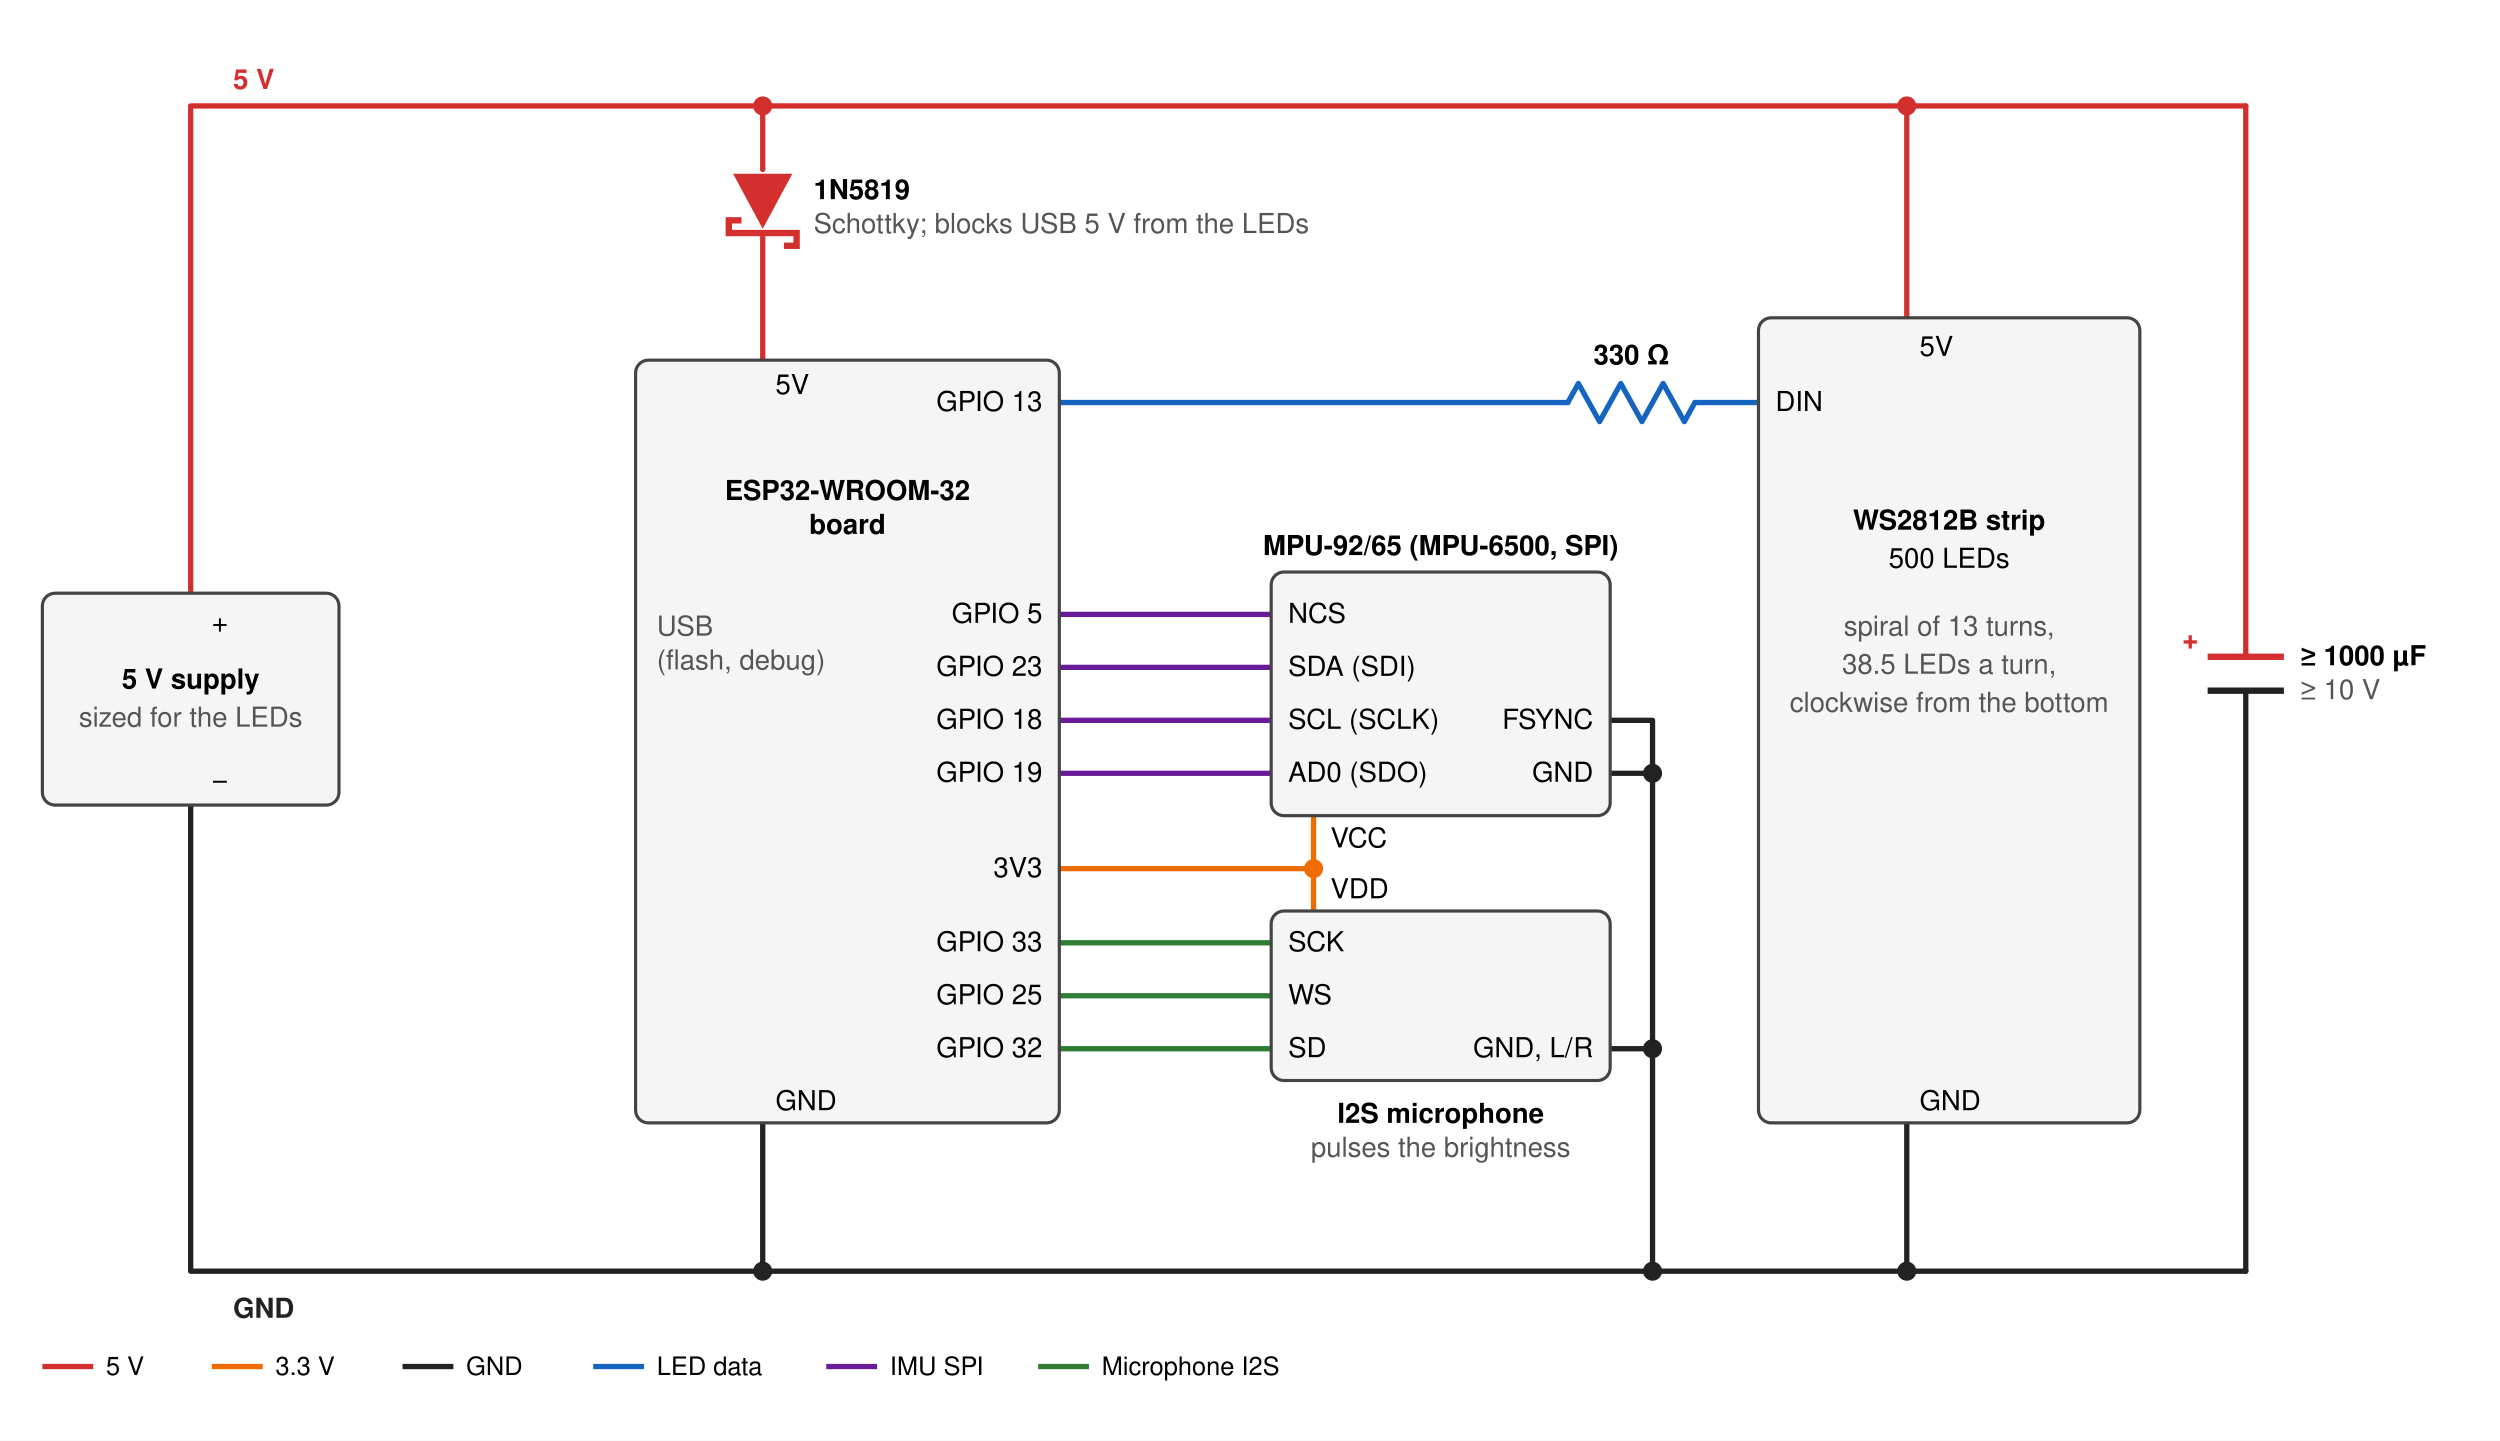
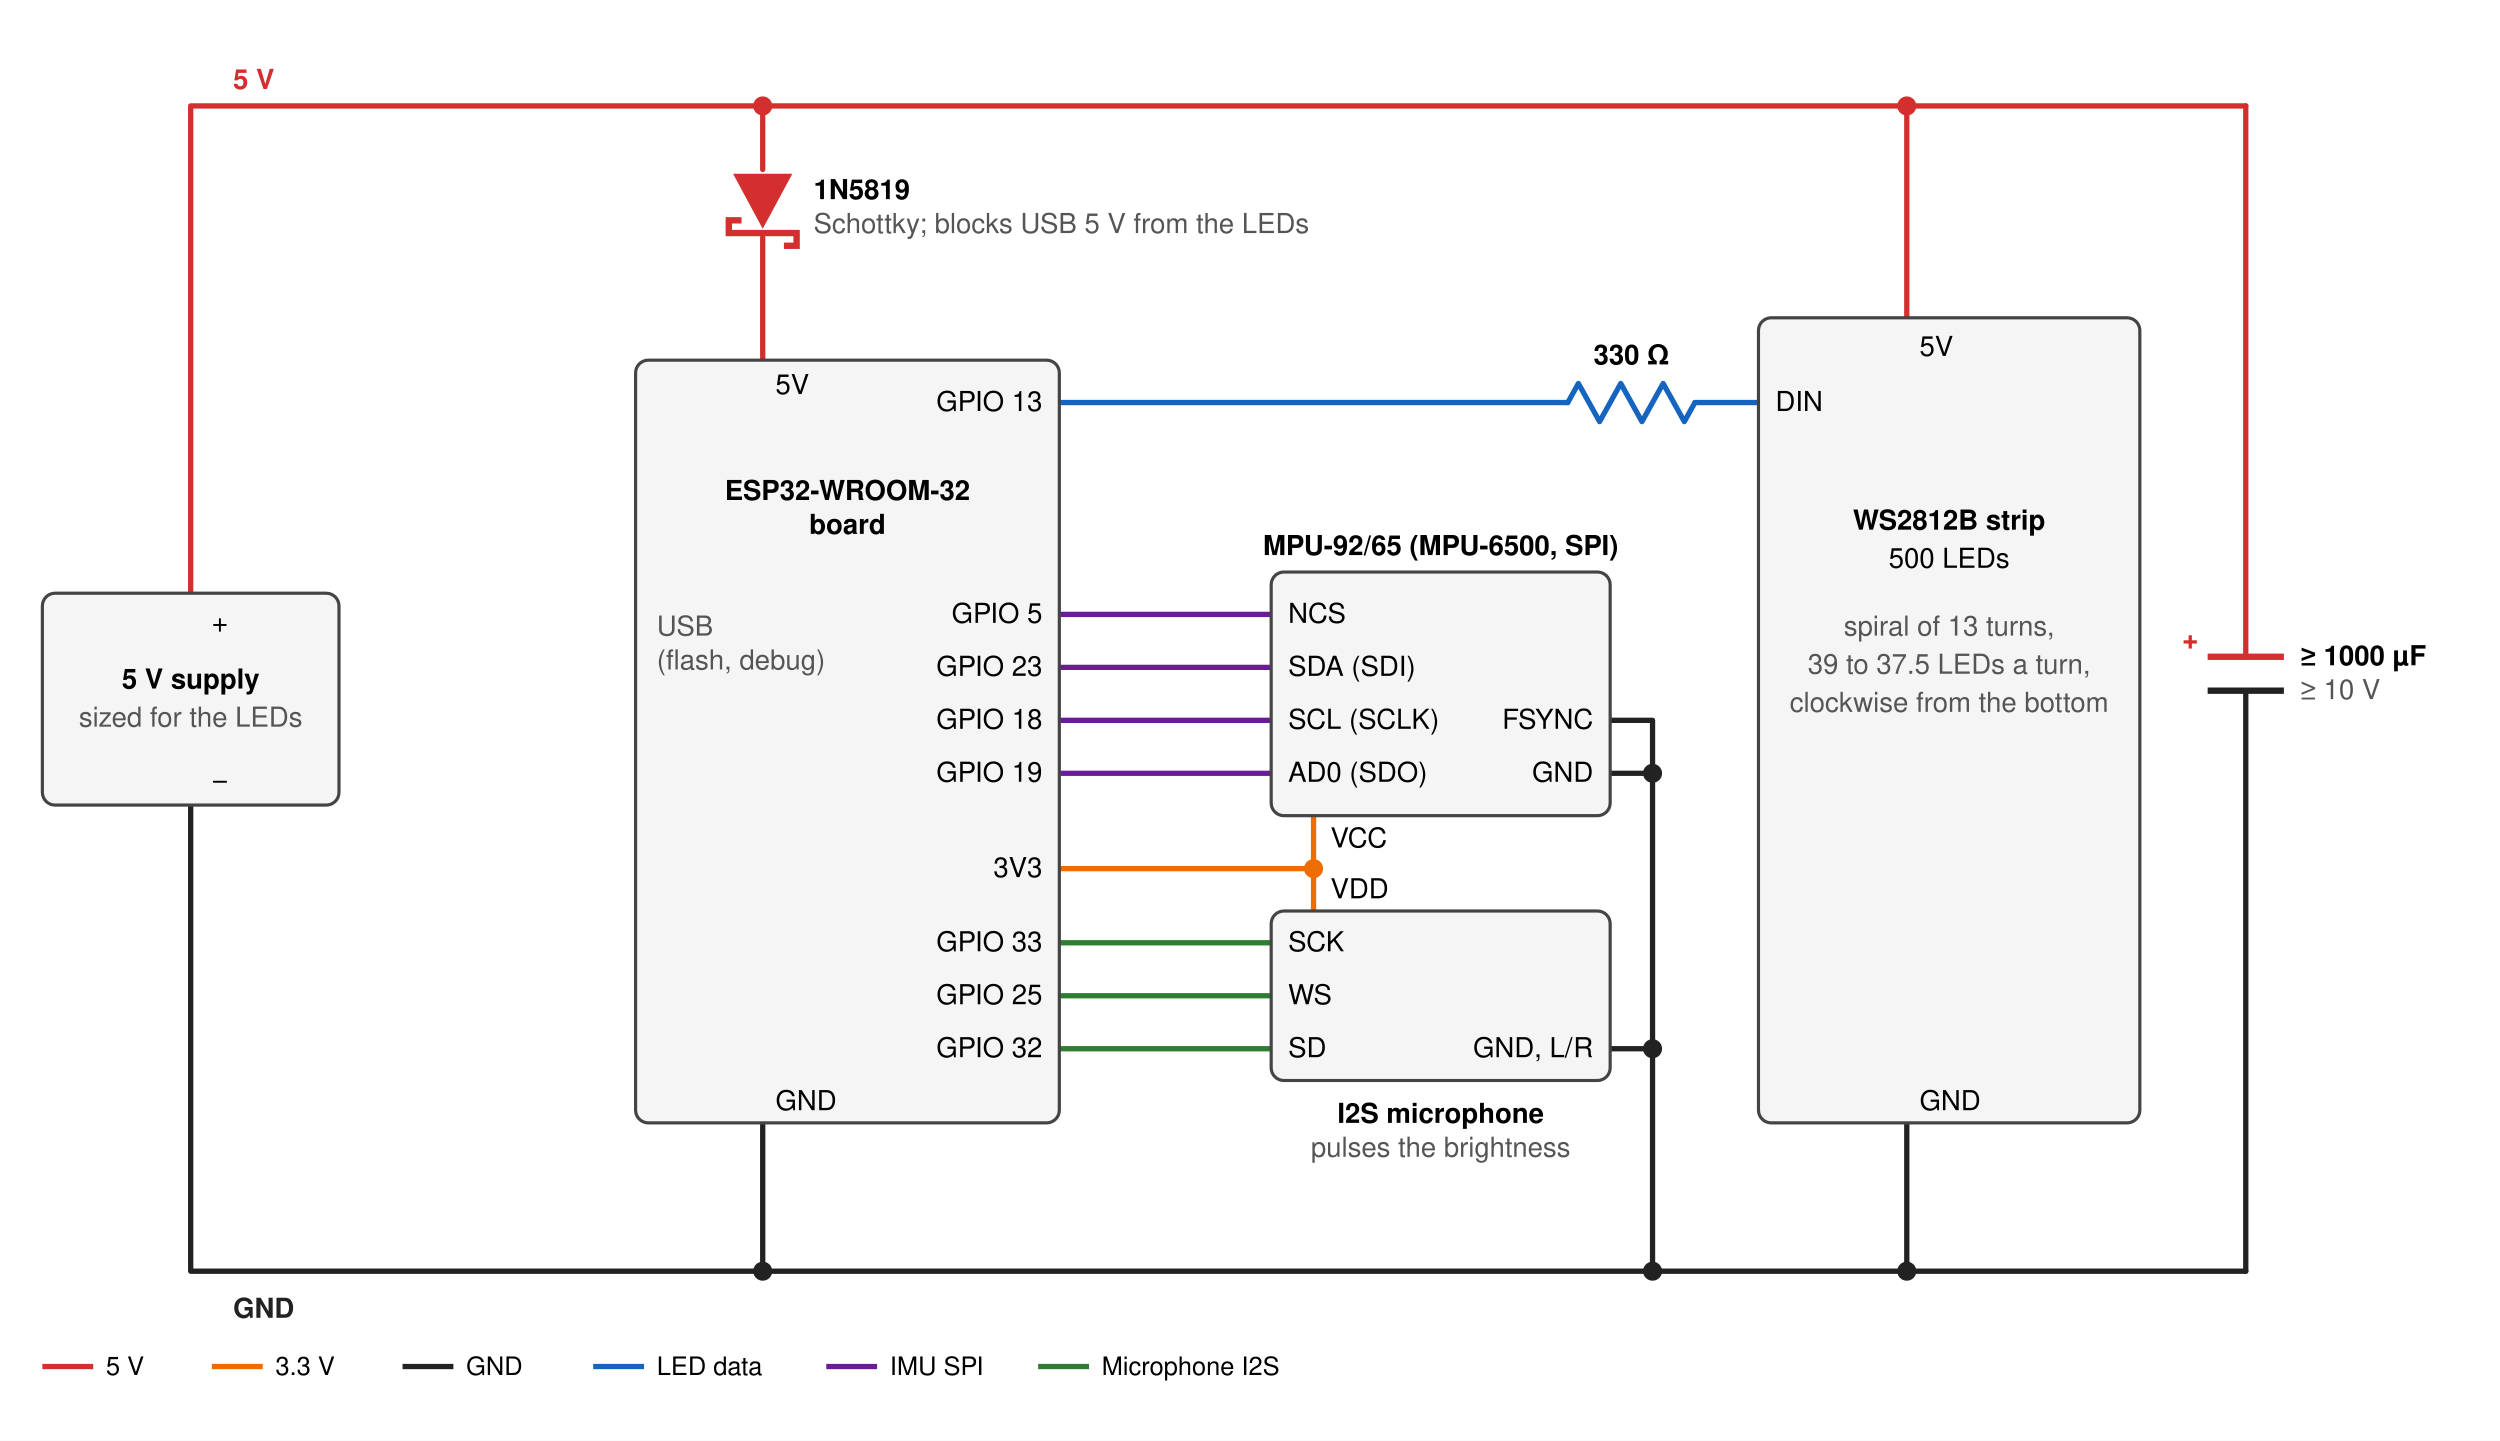
<svg xmlns="http://www.w3.org/2000/svg" viewBox="0 0 1180 680" width="1180" height="680" font-family="Helvetica, Arial, sans-serif" font-size="13">
  <rect width="1180" height="680" fill="#ffffff" />
  <g fill="none" stroke-width="2.5" stroke-linecap="round" stroke-linejoin="round">
    <path stroke="#d32f2f" d="M90 280 V50 H1060" />
    <path stroke="#d32f2f" d="M360 50 V80 M360 112 V170" />
    <path stroke="#d32f2f" d="M900 50 V150" />
    <path stroke="#d32f2f" d="M1060 50 V310" />
    <path stroke="#222222" d="M90 380 V600 H1060" />
    <path stroke="#222222" d="M360 530 V600" />
    <path stroke="#222222" d="M900 530 V600" />
    <path stroke="#222222" d="M1060 326 V600" />
    <path stroke="#222222" d="M760 340 H780 V600 M760 365 H780 M760 495 H780" />
    <path stroke="#ef6c00" d="M500 410 H620 M620 385 V430" />
    <path stroke="#1565c0" d="M500 190 H740 M800 190 H830" />
    <path stroke="#1565c0" d="M740 190 l5 -9 l10 18 l10 -18 l10 18 l10 -18 l10 18 l5 -9" />
    <path stroke="#6a1b9a" d="M500 290 H600 M500 315 H600 M500 340 H600 M500 365 H600" />
    <path stroke="#2e7d32" d="M500 445 H600 M500 470 H600 M500 495 H600" />
  </g>
  <g fill="#d32f2f">
    <circle cx="360" cy="50" r="4.5" />
    <circle cx="900" cy="50" r="4.5" />
  </g>
  <g fill="#222222">
    <circle cx="360" cy="600" r="4.5" />
    <circle cx="780" cy="600" r="4.5" />
    <circle cx="900" cy="600" r="4.5" />
    <circle cx="780" cy="495" r="4.5" />
    <circle cx="780" cy="365" r="4.5" />
  </g>
  <circle cx="620" cy="410" r="4.5" fill="#ef6c00" />
  <path d="M346 82 H374 L360 108 Z" fill="#d32f2f" />
  <path d="M350 104 H344 V110 H376 V116 H370" fill="none" stroke="#d32f2f" stroke-width="3" />
  <text x="384" y="94" font-weight="bold">1N5819</text>
  <text x="384" y="110" fill="#555555">Schottky; blocks USB 5 V from the LEDs</text>
  <path d="M1042 310 H1078" stroke="#d32f2f" stroke-width="3" />
  <path d="M1042 326 H1078" stroke="#222222" stroke-width="3" />
  <text x="1030" y="306" font-weight="bold" fill="#d32f2f">+</text>
  <text x="1086" y="314" font-weight="bold">≥ 1000 µF</text>
  <text x="1086" y="330" fill="#555555">≥ 10 V</text>
  <text x="770" y="172" text-anchor="middle" font-weight="bold">330 Ω</text>
  <text x="110" y="42" font-weight="bold" fill="#d32f2f">5 V</text>
  <text x="110" y="622" font-weight="bold" fill="#222222">GND</text>
  <g fill="#f5f5f5" stroke="#444444" stroke-width="1.5">
    <rect x="20" y="280" width="140" height="100" rx="6" />
    <rect x="300" y="170" width="200" height="360" rx="6" />
    <rect x="600" y="270" width="160" height="115" rx="6" />
    <rect x="600" y="430" width="160" height="80" rx="6" />
    <rect x="830" y="150" width="180" height="380" rx="6" />
  </g>
  <text x="90" y="325" text-anchor="middle" font-weight="bold">5 V supply</text>
  <text x="90" y="343" text-anchor="middle" fill="#555555">sized for the LEDs</text>
  <text x="100" y="298">+</text>
  <text x="100" y="372">−</text>
  <text x="400" y="236" text-anchor="middle" font-weight="bold">ESP32-WROOM-32</text>
  <text x="400" y="252" text-anchor="middle" font-weight="bold">board</text>
  <text x="310" y="300" fill="#555555">USB</text>
  <text x="310" y="316" fill="#555555">(flash, debug)</text>
  <text x="366" y="186">5V</text>
  <text x="366" y="524">GND</text>
  <g text-anchor="end">
    <text x="492" y="194">GPIO 13</text>
    <text x="492" y="294">GPIO 5</text>
    <text x="492" y="319">GPIO 23</text>
    <text x="492" y="344">GPIO 18</text>
    <text x="492" y="369">GPIO 19</text>
    <text x="492" y="414">3V3</text>
    <text x="492" y="449">GPIO 33</text>
    <text x="492" y="474">GPIO 25</text>
    <text x="492" y="499">GPIO 32</text>
  </g>
  <text x="680" y="262" text-anchor="middle" font-weight="bold">MPU-92/65 (MPU-6500, SPI)</text>
  <text x="608" y="294">NCS</text>
  <text x="608" y="319">SDA (SDI)</text>
  <text x="608" y="344">SCL (SCLK)</text>
  <text x="608" y="369">AD0 (SDO)</text>
  <text x="752" y="344" text-anchor="end">FSYNC</text>
  <text x="752" y="369" text-anchor="end">GND</text>
  <text x="628" y="400">VCC</text>
  <text x="608" y="449">SCK</text>
  <text x="608" y="474">WS</text>
  <text x="608" y="499">SD</text>
  <text x="680" y="530" text-anchor="middle" font-weight="bold">I2S microphone</text>
  <text x="680" y="546" text-anchor="middle" fill="#555555">pulses the brightness</text>
  <text x="628" y="424">VDD</text>
  <text x="752" y="499" text-anchor="end">GND, L/R</text>
  <text x="920" y="250" text-anchor="middle" font-weight="bold">WS2812B strip</text>
  <text x="920" y="268" text-anchor="middle">500 LEDs</text>
  <text x="920" y="300" text-anchor="middle" fill="#555555">spiral of 13 turns,</text>
-   <text x="920" y="318" text-anchor="middle" fill="#555555">38.5 LEDs a turn,</text>
+   <text x="920" y="318" text-anchor="middle" fill="#555555">39 to 37.5 LEDs a turn,</text>
  <text x="920" y="336" text-anchor="middle" fill="#555555">clockwise from the bottom</text>
  <text x="838" y="194">DIN</text>
  <text x="906" y="168">5V</text>
  <text x="906" y="524">GND</text>
  <g transform="translate(20 645)" font-size="12">
    <path d="M0 0 H24" stroke="#d32f2f" stroke-width="2.5" />
    <text x="30" y="4">5 V</text>
    <path d="M80 0 H104" stroke="#ef6c00" stroke-width="2.5" />
    <text x="110" y="4">3.3 V</text>
    <path d="M170 0 H194" stroke="#222222" stroke-width="2.5" />
    <text x="200" y="4">GND</text>
    <path d="M260 0 H284" stroke="#1565c0" stroke-width="2.5" />
    <text x="290" y="4">LED data</text>
    <path d="M370 0 H394" stroke="#6a1b9a" stroke-width="2.5" />
    <text x="400" y="4">IMU SPI</text>
    <path d="M470 0 H494" stroke="#2e7d32" stroke-width="2.5" />
    <text x="500" y="4">Microphone I2S</text>
  </g>
</svg>
